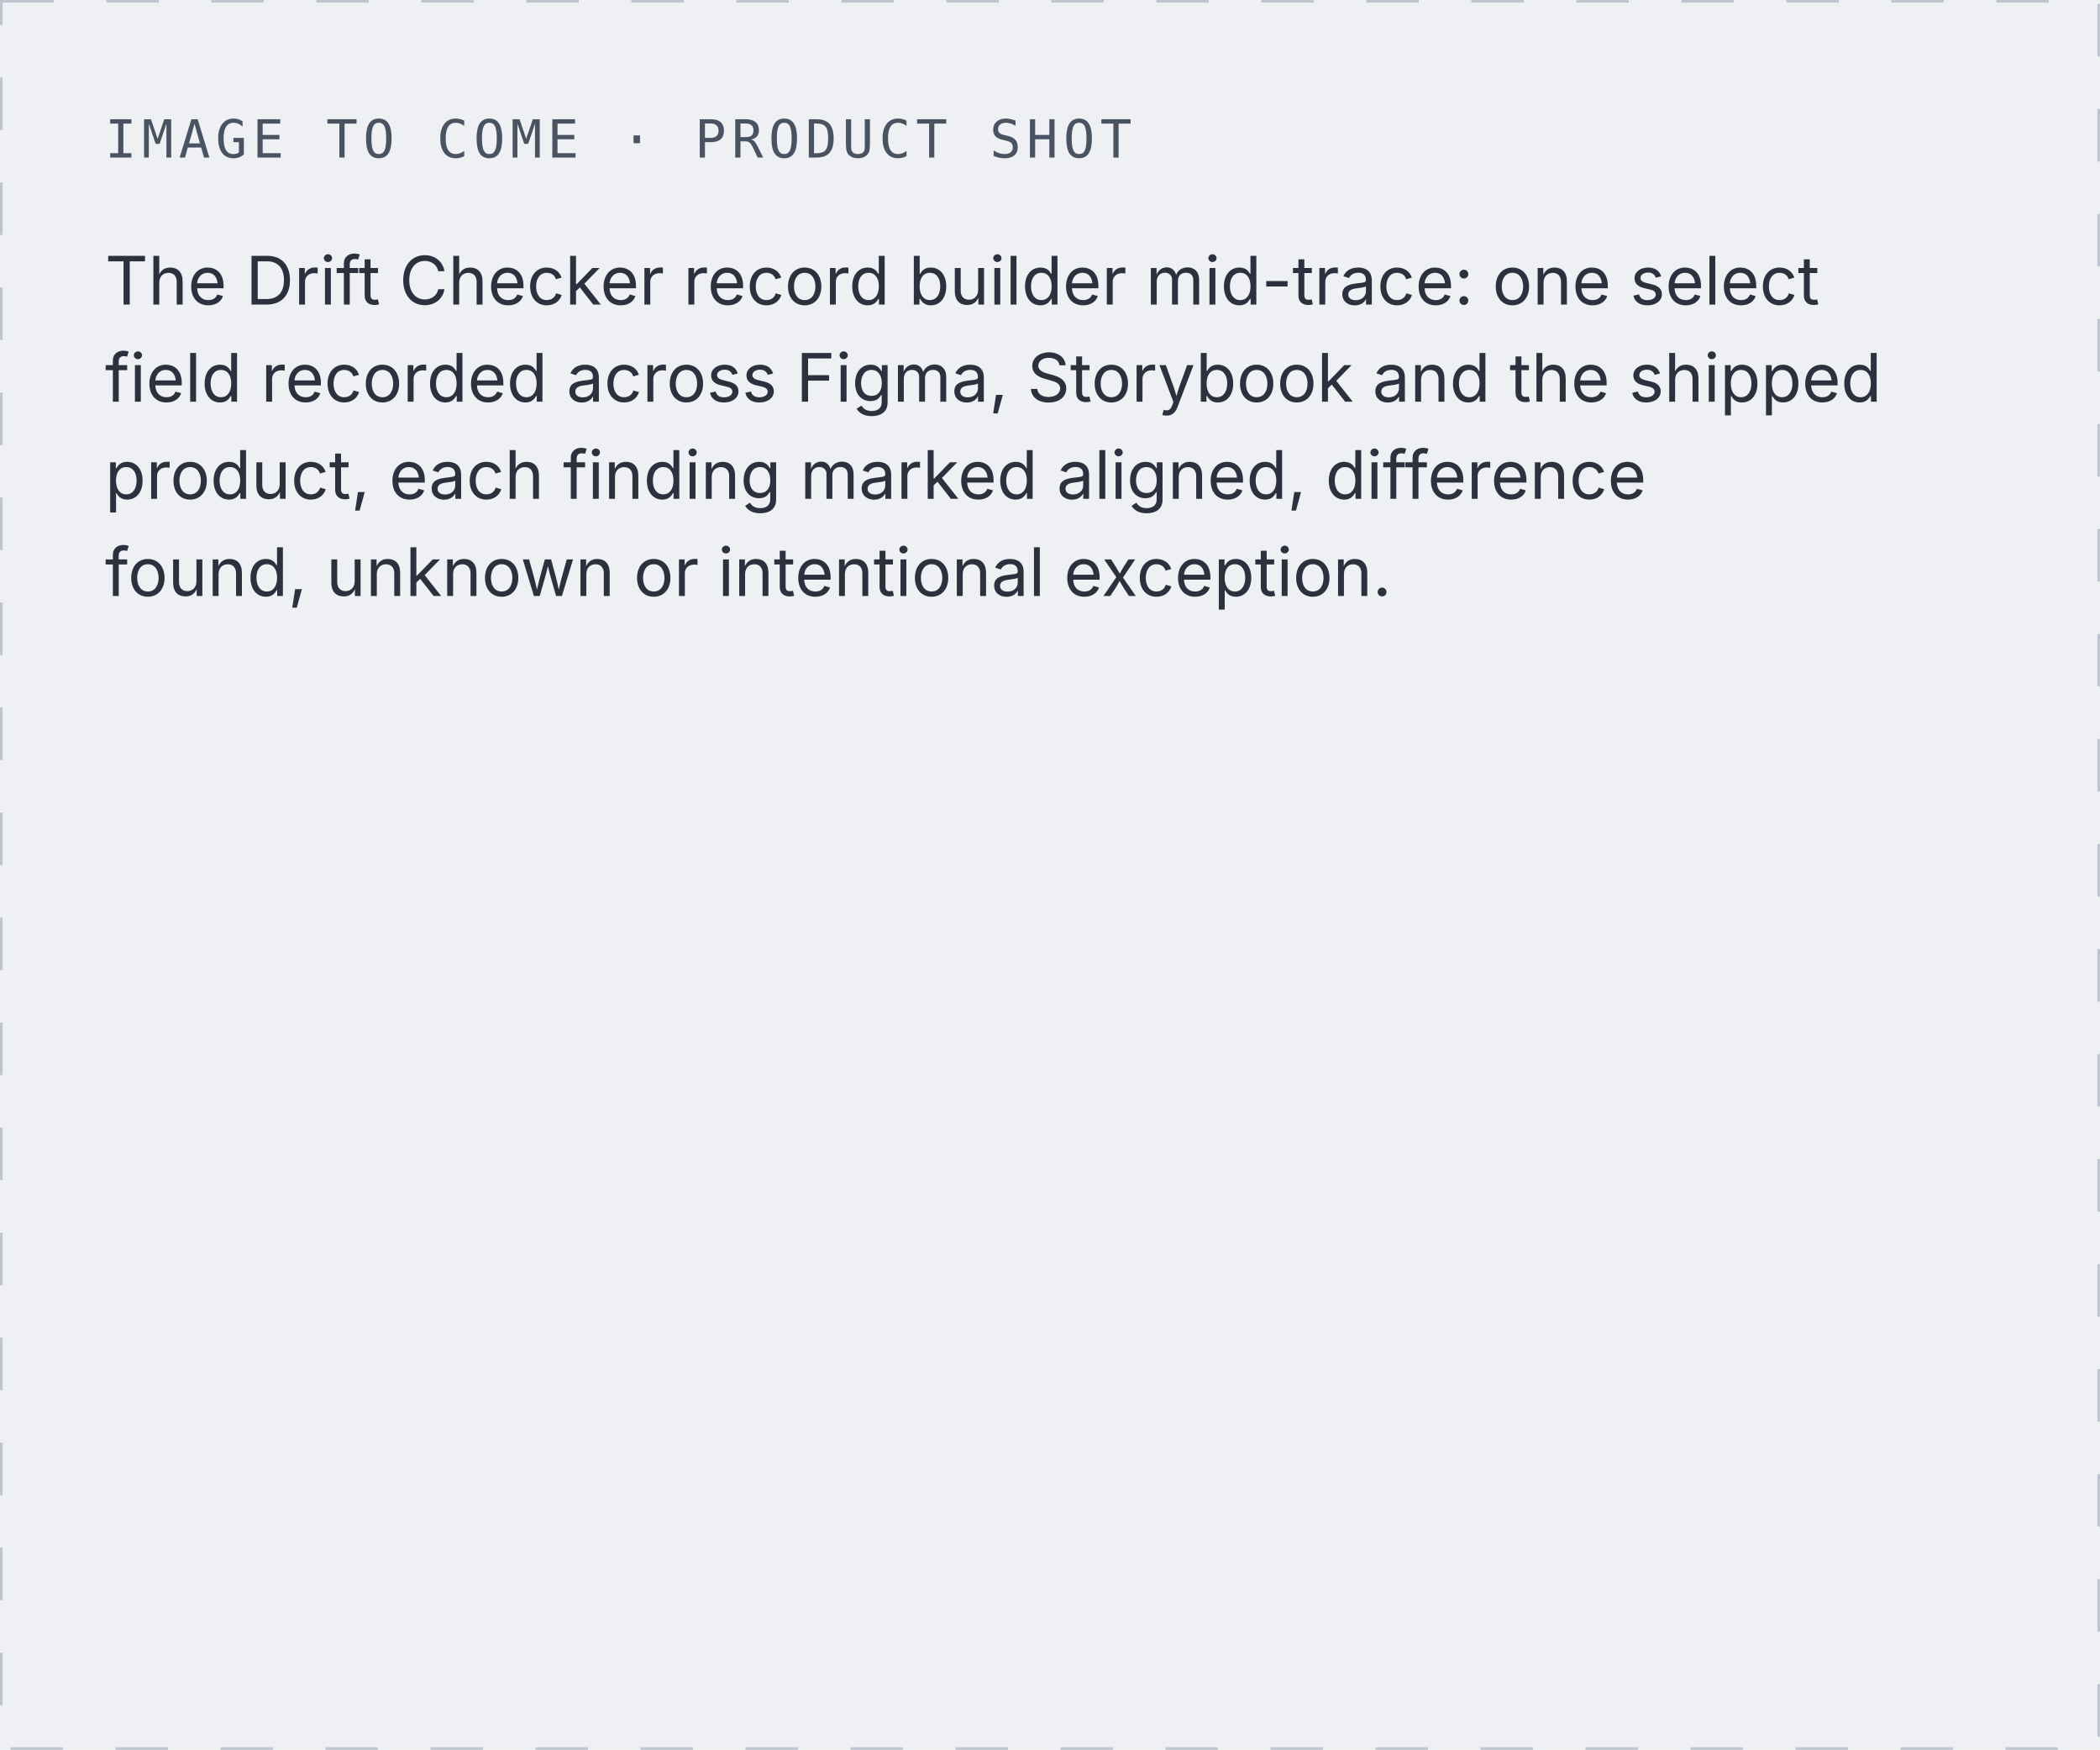
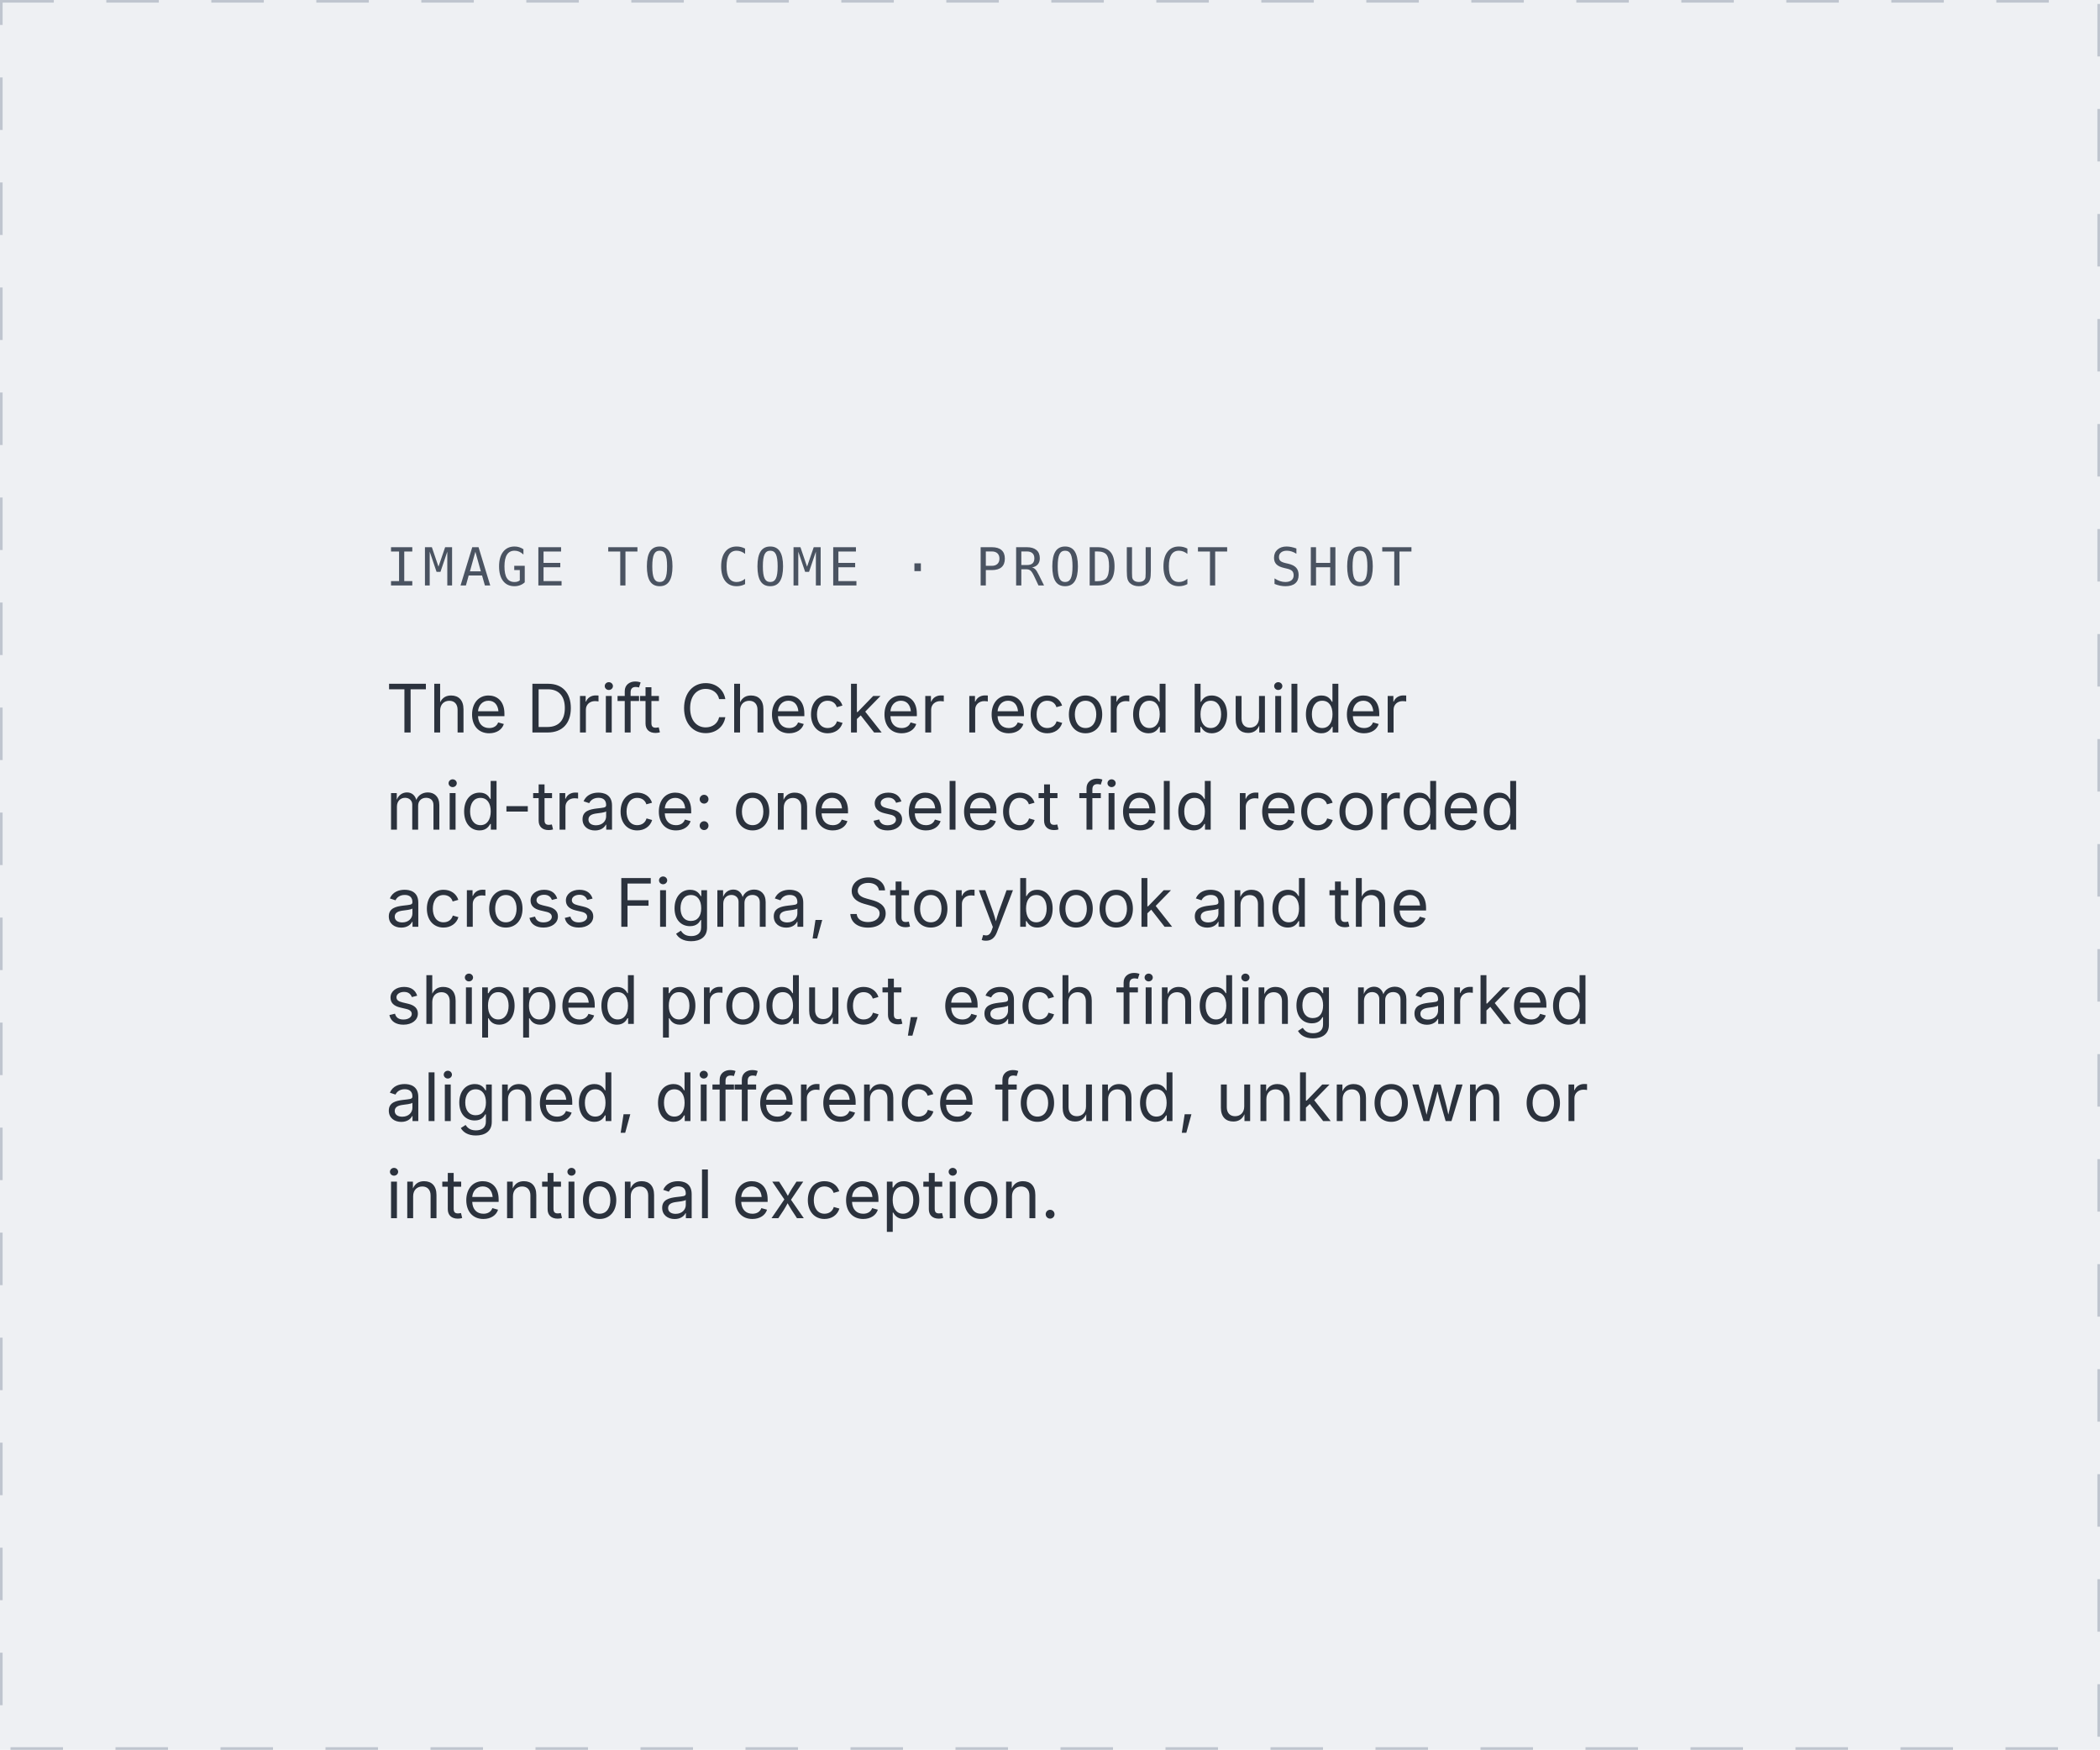
<svg xmlns="http://www.w3.org/2000/svg" viewBox="0 0 1600 1333" width="1600" height="1333" role="img" aria-label="Image to come · product shot">
  <rect width="1600" height="1333" fill="#EEF0F3" />
  <rect x="1" y="1" width="1598" height="1331" fill="none" stroke="#BFC5CF" stroke-width="2" stroke-dasharray="40 40" />
-   <text x="80" y="120" font-family="ui-monospace, Menlo, Consolas, monospace" font-size="40" letter-spacing="4.0" fill="#4A5361">IMAGE TO COME · PRODUCT SHOT</text>
-   <text x="80" y="232" font-family="system-ui, -apple-system, Segoe UI, sans-serif" font-size="51" fill="#2B323D">
-     <tspan x="80" dy="0">The Drift Checker record builder mid-trace: one select</tspan>
-     <tspan x="80" dy="74">field recorded across Figma, Storybook and the shipped</tspan>
-     <tspan x="80" dy="74">product, each finding marked aligned, difference</tspan>
-     <tspan x="80" dy="74">found, unknown or intentional exception.</tspan>
+   <text x="294" y="446" font-family="ui-monospace, Menlo, Consolas, monospace" font-size="40" letter-spacing="4.0" fill="#4A5361">IMAGE TO COME · PRODUCT SHOT</text>
+   <text x="294" y="558" font-family="system-ui, -apple-system, Segoe UI, sans-serif" font-size="51" fill="#2B323D">
+     <tspan x="294" dy="0">The Drift Checker record builder</tspan>
+     <tspan x="294" dy="74">mid-trace: one select field recorded</tspan>
+     <tspan x="294" dy="74">across Figma, Storybook and the</tspan>
+     <tspan x="294" dy="74">shipped product, each finding marked</tspan>
+     <tspan x="294" dy="74">aligned, difference found, unknown or</tspan>
+     <tspan x="294" dy="74">intentional exception.</tspan>
  </text>
</svg>
